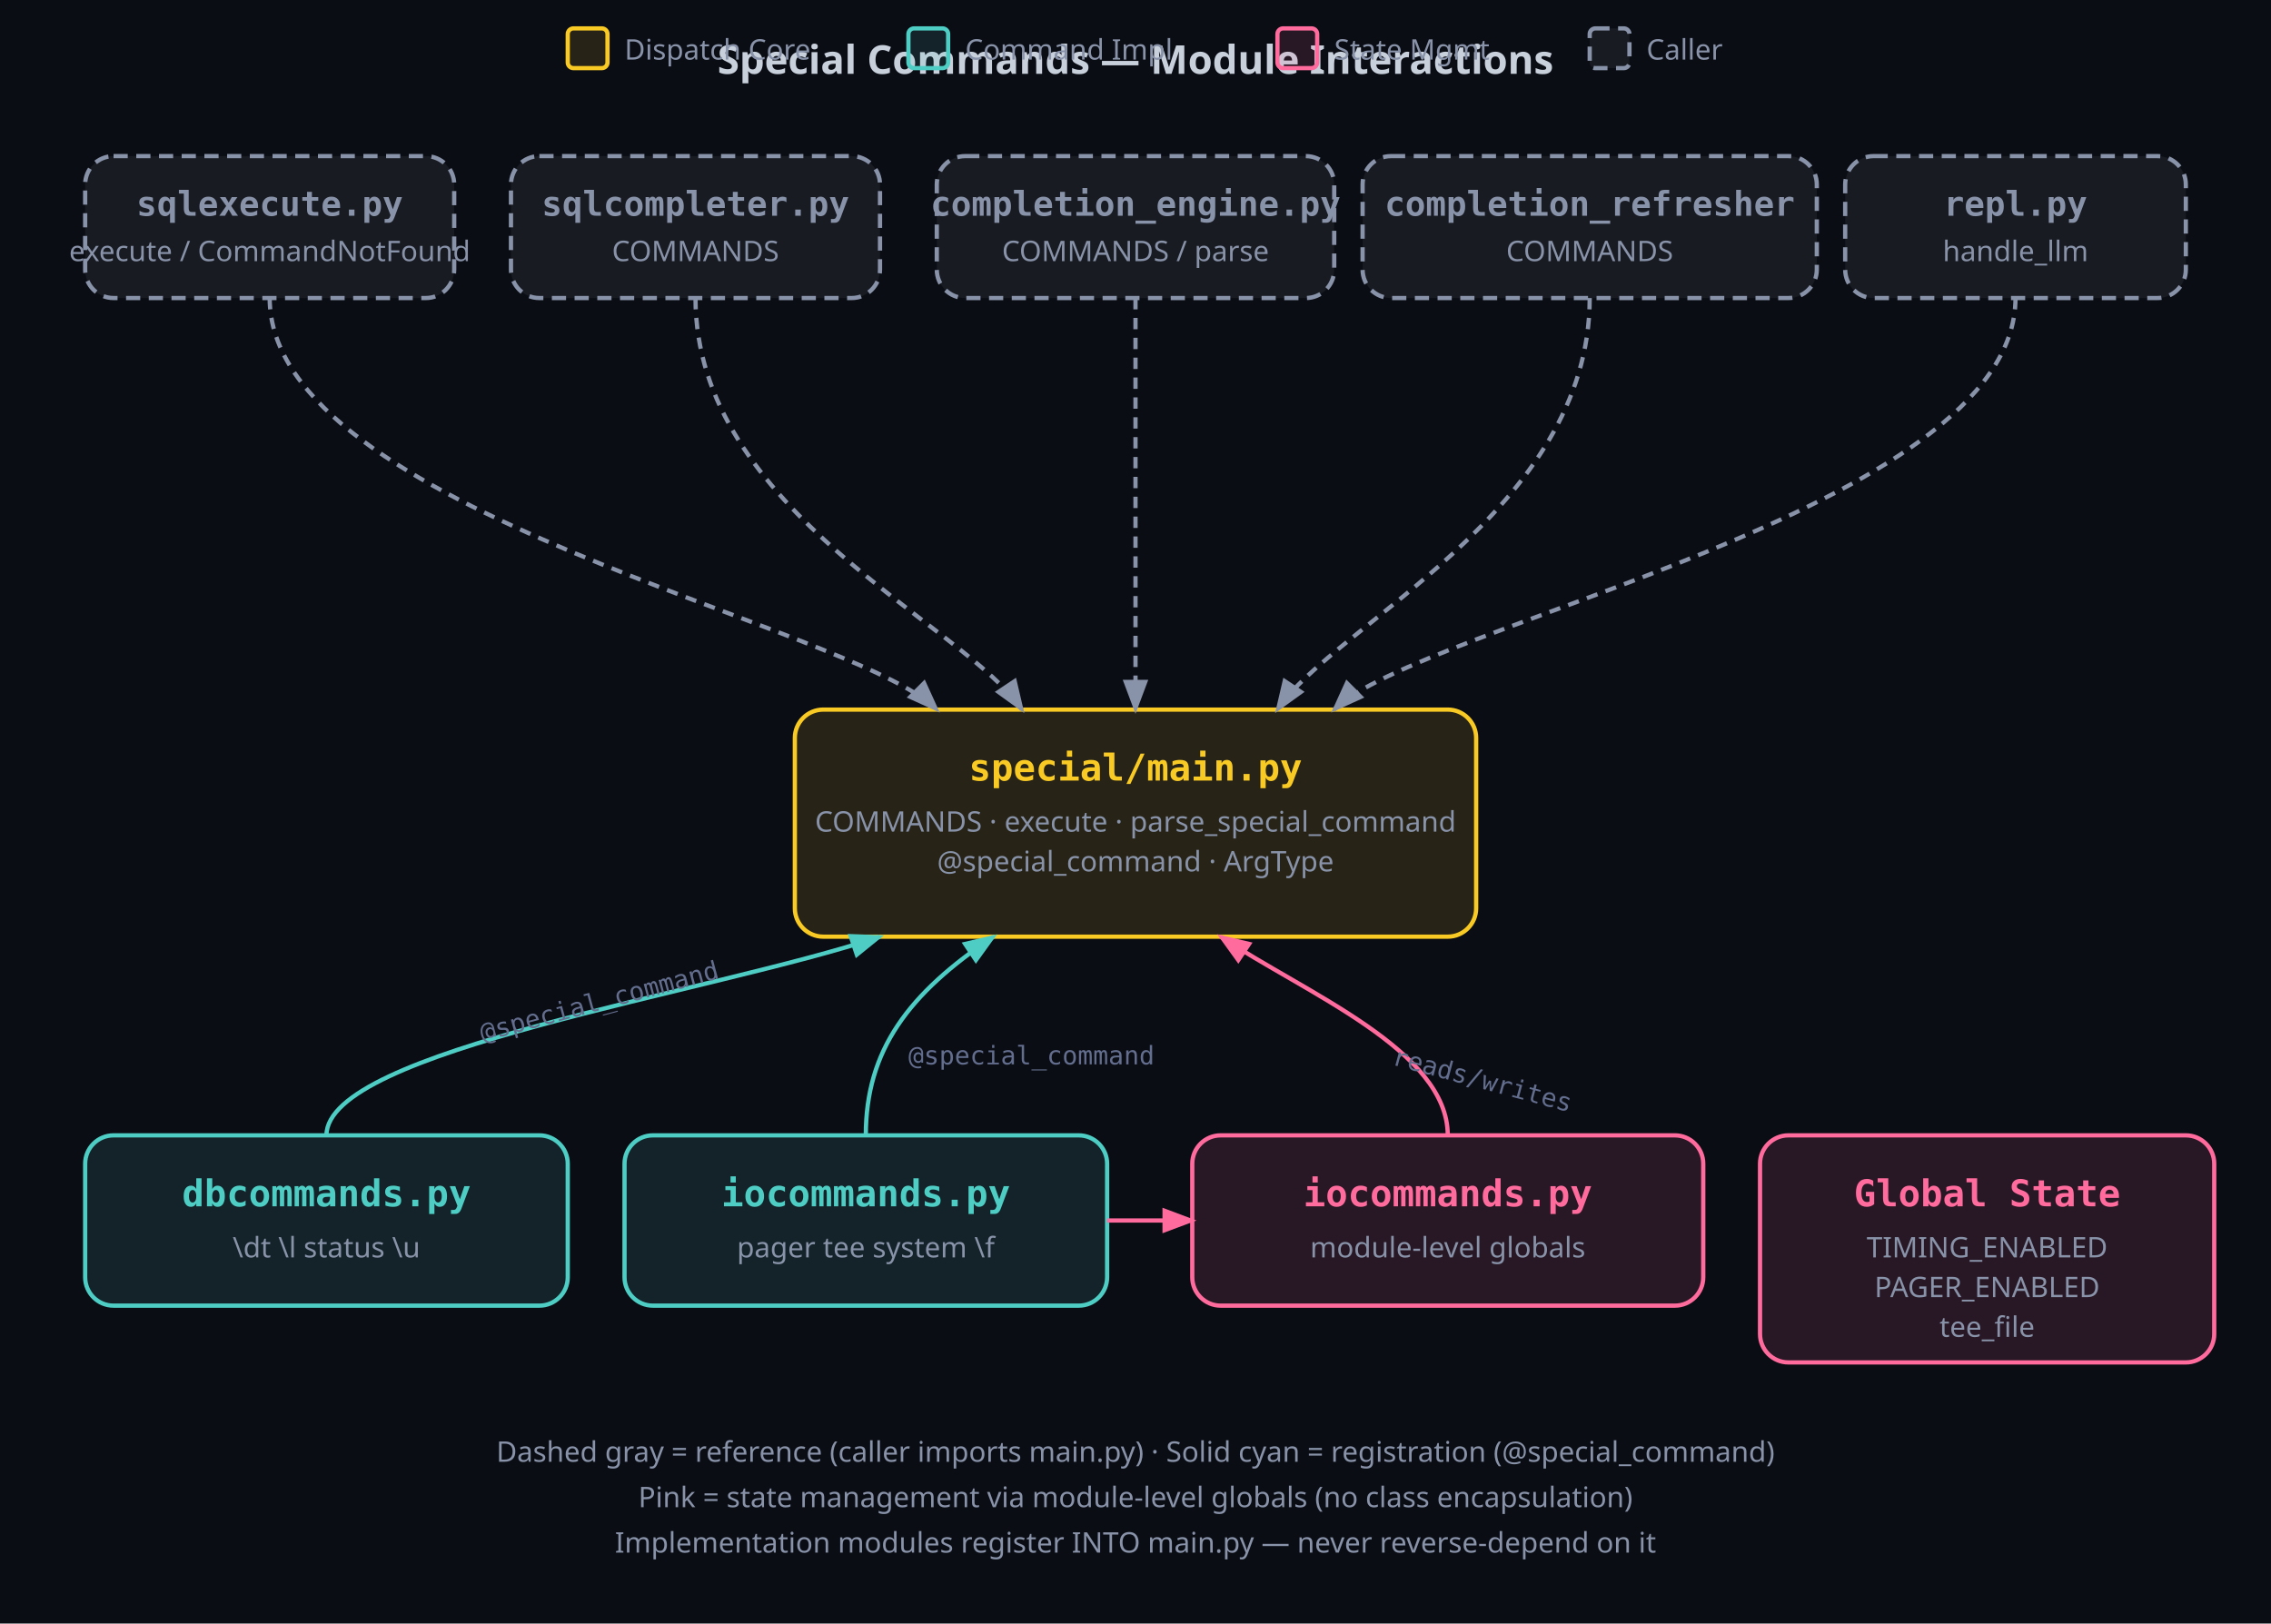
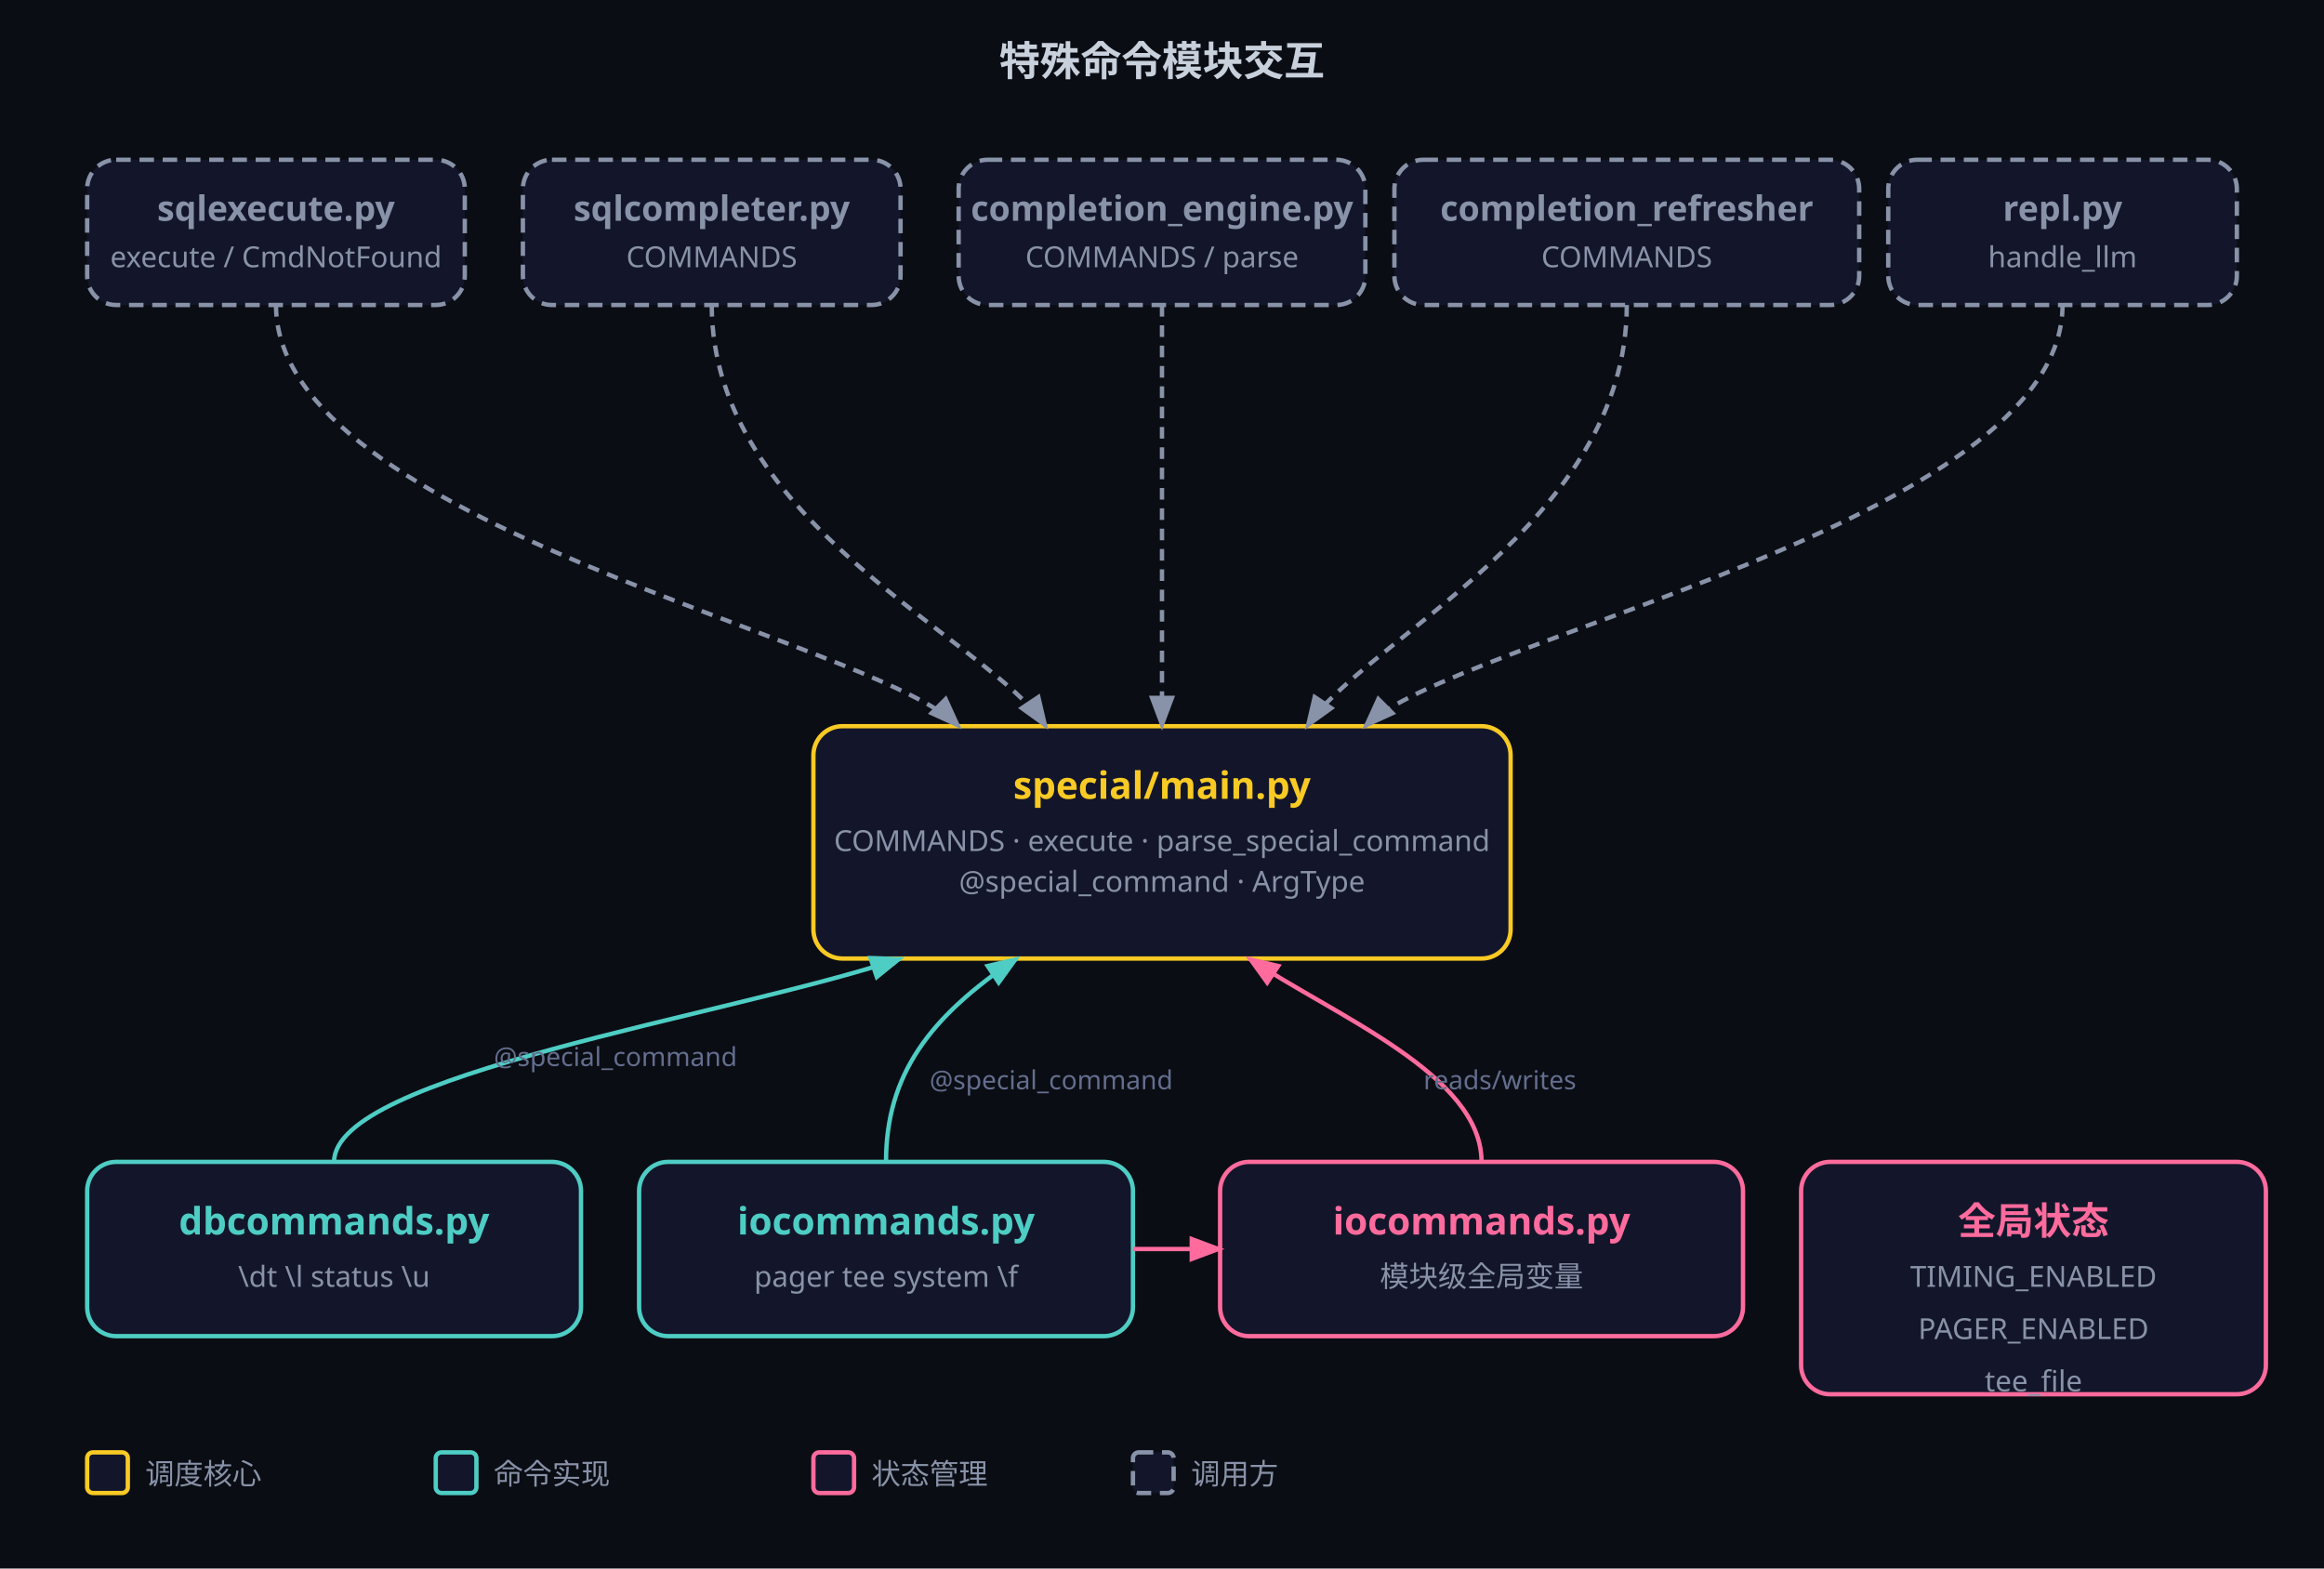
- <svg xmlns="http://www.w3.org/2000/svg" width="800" height="572" viewBox="0 0 800 572">
+ <svg xmlns="http://www.w3.org/2000/svg" width="800" height="540" viewBox="0 0 800 540">
  <style>
    .bg { fill: #0b0d14; }
-     .node-core { fill: rgba(249,202,36,0.12); stroke: #f9ca24; stroke-width: 1.5; }
-     .node-impl { fill: rgba(78,205,196,0.12); stroke: #4ecdc4; stroke-width: 1.5; }
-     .node-state { fill: rgba(255,107,157,0.12); stroke: #ff6b9d; stroke-width: 1.5; }
-     .node-caller { fill: rgba(178,190,210,0.08); stroke: #8892a8; stroke-width: 1.5; stroke-dasharray: 5 3; }
-     .label-core { fill: #f9ca24; font-family: ui-monospace, monospace; font-size: 13px; font-weight: 600; }
-     .label-impl { fill: #4ecdc4; font-family: ui-monospace, monospace; font-size: 13px; font-weight: 600; }
-     .label-state { fill: #ff6b9d; font-family: ui-monospace, monospace; font-size: 13px; font-weight: 600; }
-     .label-caller { fill: #8892a8; font-family: ui-monospace, monospace; font-size: 12px; font-weight: 600; }
-     .sub { fill: #8892a8; font-family: ui-sans-serif, system-ui, sans-serif; font-size: 10px; }
+     .node-core { fill: #13162a; stroke: #f9ca24; stroke-width: 1.5; }
+     .node-impl { fill: #13162a; stroke: #4ecdc4; stroke-width: 1.5; }
+     .node-state { fill: #13162a; stroke: #ff6b9d; stroke-width: 1.5; }
+     .node-caller { fill: #13162a; stroke: #8892a8; stroke-width: 1.5; stroke-dasharray: 5 3; }
+     .label-core { fill: #f9ca24; font-family: system-ui, sans-serif; font-size: 13px; font-weight: 600; }
+     .label-impl { fill: #4ecdc4; font-family: system-ui, sans-serif; font-size: 13px; font-weight: 600; }
+     .label-state { fill: #ff6b9d; font-family: system-ui, sans-serif; font-size: 13px; font-weight: 600; }
+     .label-caller { fill: #8892a8; font-family: system-ui, sans-serif; font-size: 12px; font-weight: 600; }
+     .sub { fill: #8892a8; font-family: system-ui, sans-serif; font-size: 10px; }
    .arrow-reg { stroke: #4ecdc4; stroke-width: 1.5; fill: none; marker-end: url(#arrow-reg-m); }
    .arrow-ref { stroke: #8892a8; stroke-width: 1.5; fill: none; stroke-dasharray: 4 3; marker-end: url(#arrow-ref-m); }
    .arrow-state { stroke: #ff6b9d; stroke-width: 1.5; fill: none; marker-end: url(#arrow-state-m); }
-     .arrow-label { fill: #636e8e; font-family: ui-monospace, monospace; font-size: 9px; }
-     .title { fill: #c8d0dc; font-family: ui-sans-serif, system-ui, sans-serif; font-size: 14px; font-weight: 700; }
-     .legend-text { fill: #8892a8; font-family: ui-sans-serif, system-ui, sans-serif; font-size: 10px; }
+     .arrow-label { fill: #636e8e; font-family: system-ui, sans-serif; font-size: 9px; }
+     .title { fill: #c8d0dc; font-family: system-ui, sans-serif; font-size: 14px; font-weight: 700; }
+     .legend-text { fill: #8892a8; font-family: system-ui, sans-serif; font-size: 10px; }
    path:hover { stroke: #6c8ef5 !important; stroke-width: 3 !important; cursor: pointer; }
  </style>
  <defs>
    <marker id="arrow-reg-m" markerWidth="8" markerHeight="6" refX="7" refY="3" orient="auto">
      <polygon points="0 0, 8 3, 0 6" fill="#4ecdc4" />
    </marker>
    <marker id="arrow-ref-m" markerWidth="8" markerHeight="6" refX="7" refY="3" orient="auto">
      <polygon points="0 0, 8 3, 0 6" fill="#8892a8" />
    </marker>
    <marker id="arrow-state-m" markerWidth="8" markerHeight="6" refX="7" refY="3" orient="auto">
      <polygon points="0 0, 8 3, 0 6" fill="#ff6b9d" />
    </marker>
  </defs>
-   <rect class="bg" width="800" height="572" />
-   <text x="400" y="26" text-anchor="middle" class="title">Special Commands — Module Interactions</text>
-   <g transform="translate(200, 10)">
+   <rect class="bg" width="800" height="540" />
+   <text x="400" y="26" text-anchor="middle" class="title">特殊命令模块交互</text>
+   <g transform="translate(30, 500)">
    <rect x="0" y="0" width="14" height="14" rx="2" class="node-core" />
-     <text x="20" y="11" class="legend-text">Dispatch Core</text>
+     <text x="20" y="11" class="legend-text">调度核心</text>
    <rect x="120" y="0" width="14" height="14" rx="2" class="node-impl" />
-     <text x="140" y="11" class="legend-text">Command Impl</text>
+     <text x="140" y="11" class="legend-text">命令实现</text>
    <rect x="250" y="0" width="14" height="14" rx="2" class="node-state" />
-     <text x="270" y="11" class="legend-text">State Mgmt</text>
+     <text x="270" y="11" class="legend-text">状态管理</text>
    <rect x="360" y="0" width="14" height="14" rx="2" class="node-caller" />
-     <text x="380" y="11" class="legend-text">Caller</text>
+     <text x="380" y="11" class="legend-text">调用方</text>
  </g>
  <g>
    <rect x="280" y="250" width="240" height="80" rx="10" class="node-core" />
    <text x="400" y="275" text-anchor="middle" class="label-core">special/main.py</text>
    <text x="400" y="293" text-anchor="middle" class="sub">COMMANDS · execute · parse_special_command</text>
    <text x="400" y="307" text-anchor="middle" class="sub">@special_command · ArgType</text>
  </g>
  <g>
    <rect x="30" y="55" width="130" height="50" rx="10" class="node-caller" />
    <text x="95" y="76" text-anchor="middle" class="label-caller">sqlexecute.py</text>
-     <text x="95" y="92" text-anchor="middle" class="sub">execute / CommandNotFound</text>
+     <text x="95" y="92" text-anchor="middle" class="sub">execute / CmdNotFound</text>
  </g>
  <g>
    <rect x="180" y="55" width="130" height="50" rx="10" class="node-caller" />
    <text x="245" y="76" text-anchor="middle" class="label-caller">sqlcompleter.py</text>
    <text x="245" y="92" text-anchor="middle" class="sub">COMMANDS</text>
  </g>
  <g>
    <rect x="330" y="55" width="140" height="50" rx="10" class="node-caller" />
    <text x="400" y="76" text-anchor="middle" class="label-caller">completion_engine.py</text>
    <text x="400" y="92" text-anchor="middle" class="sub">COMMANDS / parse</text>
  </g>
  <g>
    <rect x="480" y="55" width="160" height="50" rx="10" class="node-caller" />
    <text x="560" y="76" text-anchor="middle" class="label-caller">completion_refresher</text>
    <text x="560" y="92" text-anchor="middle" class="sub">COMMANDS</text>
  </g>
  <g>
    <rect x="650" y="55" width="120" height="50" rx="10" class="node-caller" />
    <text x="710" y="76" text-anchor="middle" class="label-caller">repl.py</text>
    <text x="710" y="92" text-anchor="middle" class="sub">handle_llm</text>
  </g>
  <path class="arrow-ref" d="M 95 105 C 95 180, 300 220, 330 250" />
  <path class="arrow-ref" d="M 245 105 C 245 180, 340 220, 360 250" />
  <path class="arrow-ref" d="M 400 105 L 400 250" />
  <path class="arrow-ref" d="M 560 105 C 560 180, 470 220, 450 250" />
  <path class="arrow-ref" d="M 710 105 C 710 180, 500 220, 470 250" />
  <g>
    <rect x="30" y="400" width="170" height="60" rx="10" class="node-impl" />
    <text x="115" y="425" text-anchor="middle" class="label-impl">dbcommands.py</text>
    <text x="115" y="443" text-anchor="middle" class="sub">\dt \l status \u</text>
  </g>
  <g>
    <rect x="220" y="400" width="170" height="60" rx="10" class="node-impl" />
    <text x="305" y="425" text-anchor="middle" class="label-impl">iocommands.py</text>
    <text x="305" y="443" text-anchor="middle" class="sub">pager tee system \f</text>
  </g>
  <path class="arrow-reg" d="M 115 400 C 115 370, 250 350, 310 330" />
-   <text x="170" y="367" class="arrow-label" transform="rotate(-15, 170, 367)">@special_command</text>
+   <text x="170" y="367" class="arrow-label">@special_command</text>
  <path class="arrow-reg" d="M 305 400 C 305 370, 320 350, 350 330" />
  <text x="320" y="375" class="arrow-label">@special_command</text>
  <g>
    <rect x="420" y="400" width="180" height="60" rx="10" class="node-state" />
    <text x="510" y="425" text-anchor="middle" class="label-state">iocommands.py</text>
-     <text x="510" y="443" text-anchor="middle" class="sub">module-level globals</text>
+     <text x="510" y="443" text-anchor="middle" class="sub">模块级全局变量</text>
  </g>
  <g>
    <rect x="620" y="400" width="160" height="80" rx="10" class="node-state" />
-     <text x="700" y="425" text-anchor="middle" class="label-state">Global State</text>
+     <text x="700" y="425" text-anchor="middle" class="label-state">全局状态</text>
    <text x="700" y="443" text-anchor="middle" class="sub">TIMING_ENABLED</text>
-     <text x="700" y="457" text-anchor="middle" class="sub">PAGER_ENABLED</text>
-     <text x="700" y="471" text-anchor="middle" class="sub">tee_file</text>
+     <text x="700" y="461" text-anchor="middle" class="sub">PAGER_ENABLED</text>
+     <text x="700" y="479" text-anchor="middle" class="sub">tee_file</text>
  </g>
  <path class="arrow-state" d="M 510 400 C 510 370, 460 350, 430 330" />
-   <text x="490" y="375" class="arrow-label" transform="rotate(15, 490, 375)">reads/writes</text>
+   <text x="490" y="375" class="arrow-label">reads/writes</text>
  <path class="arrow-state" d="M 390 430 L 420 430" />
-   <text x="400" y="515" text-anchor="middle" class="sub">Dashed gray = reference (caller imports main.py) · Solid cyan = registration (@special_command)</text>
-   <text x="400" y="531" text-anchor="middle" class="sub">Pink = state management via module-level globals (no class encapsulation)</text>
-   <text x="400" y="547" text-anchor="middle" class="sub">Implementation modules register INTO main.py — never reverse-depend on it</text>
</svg>
